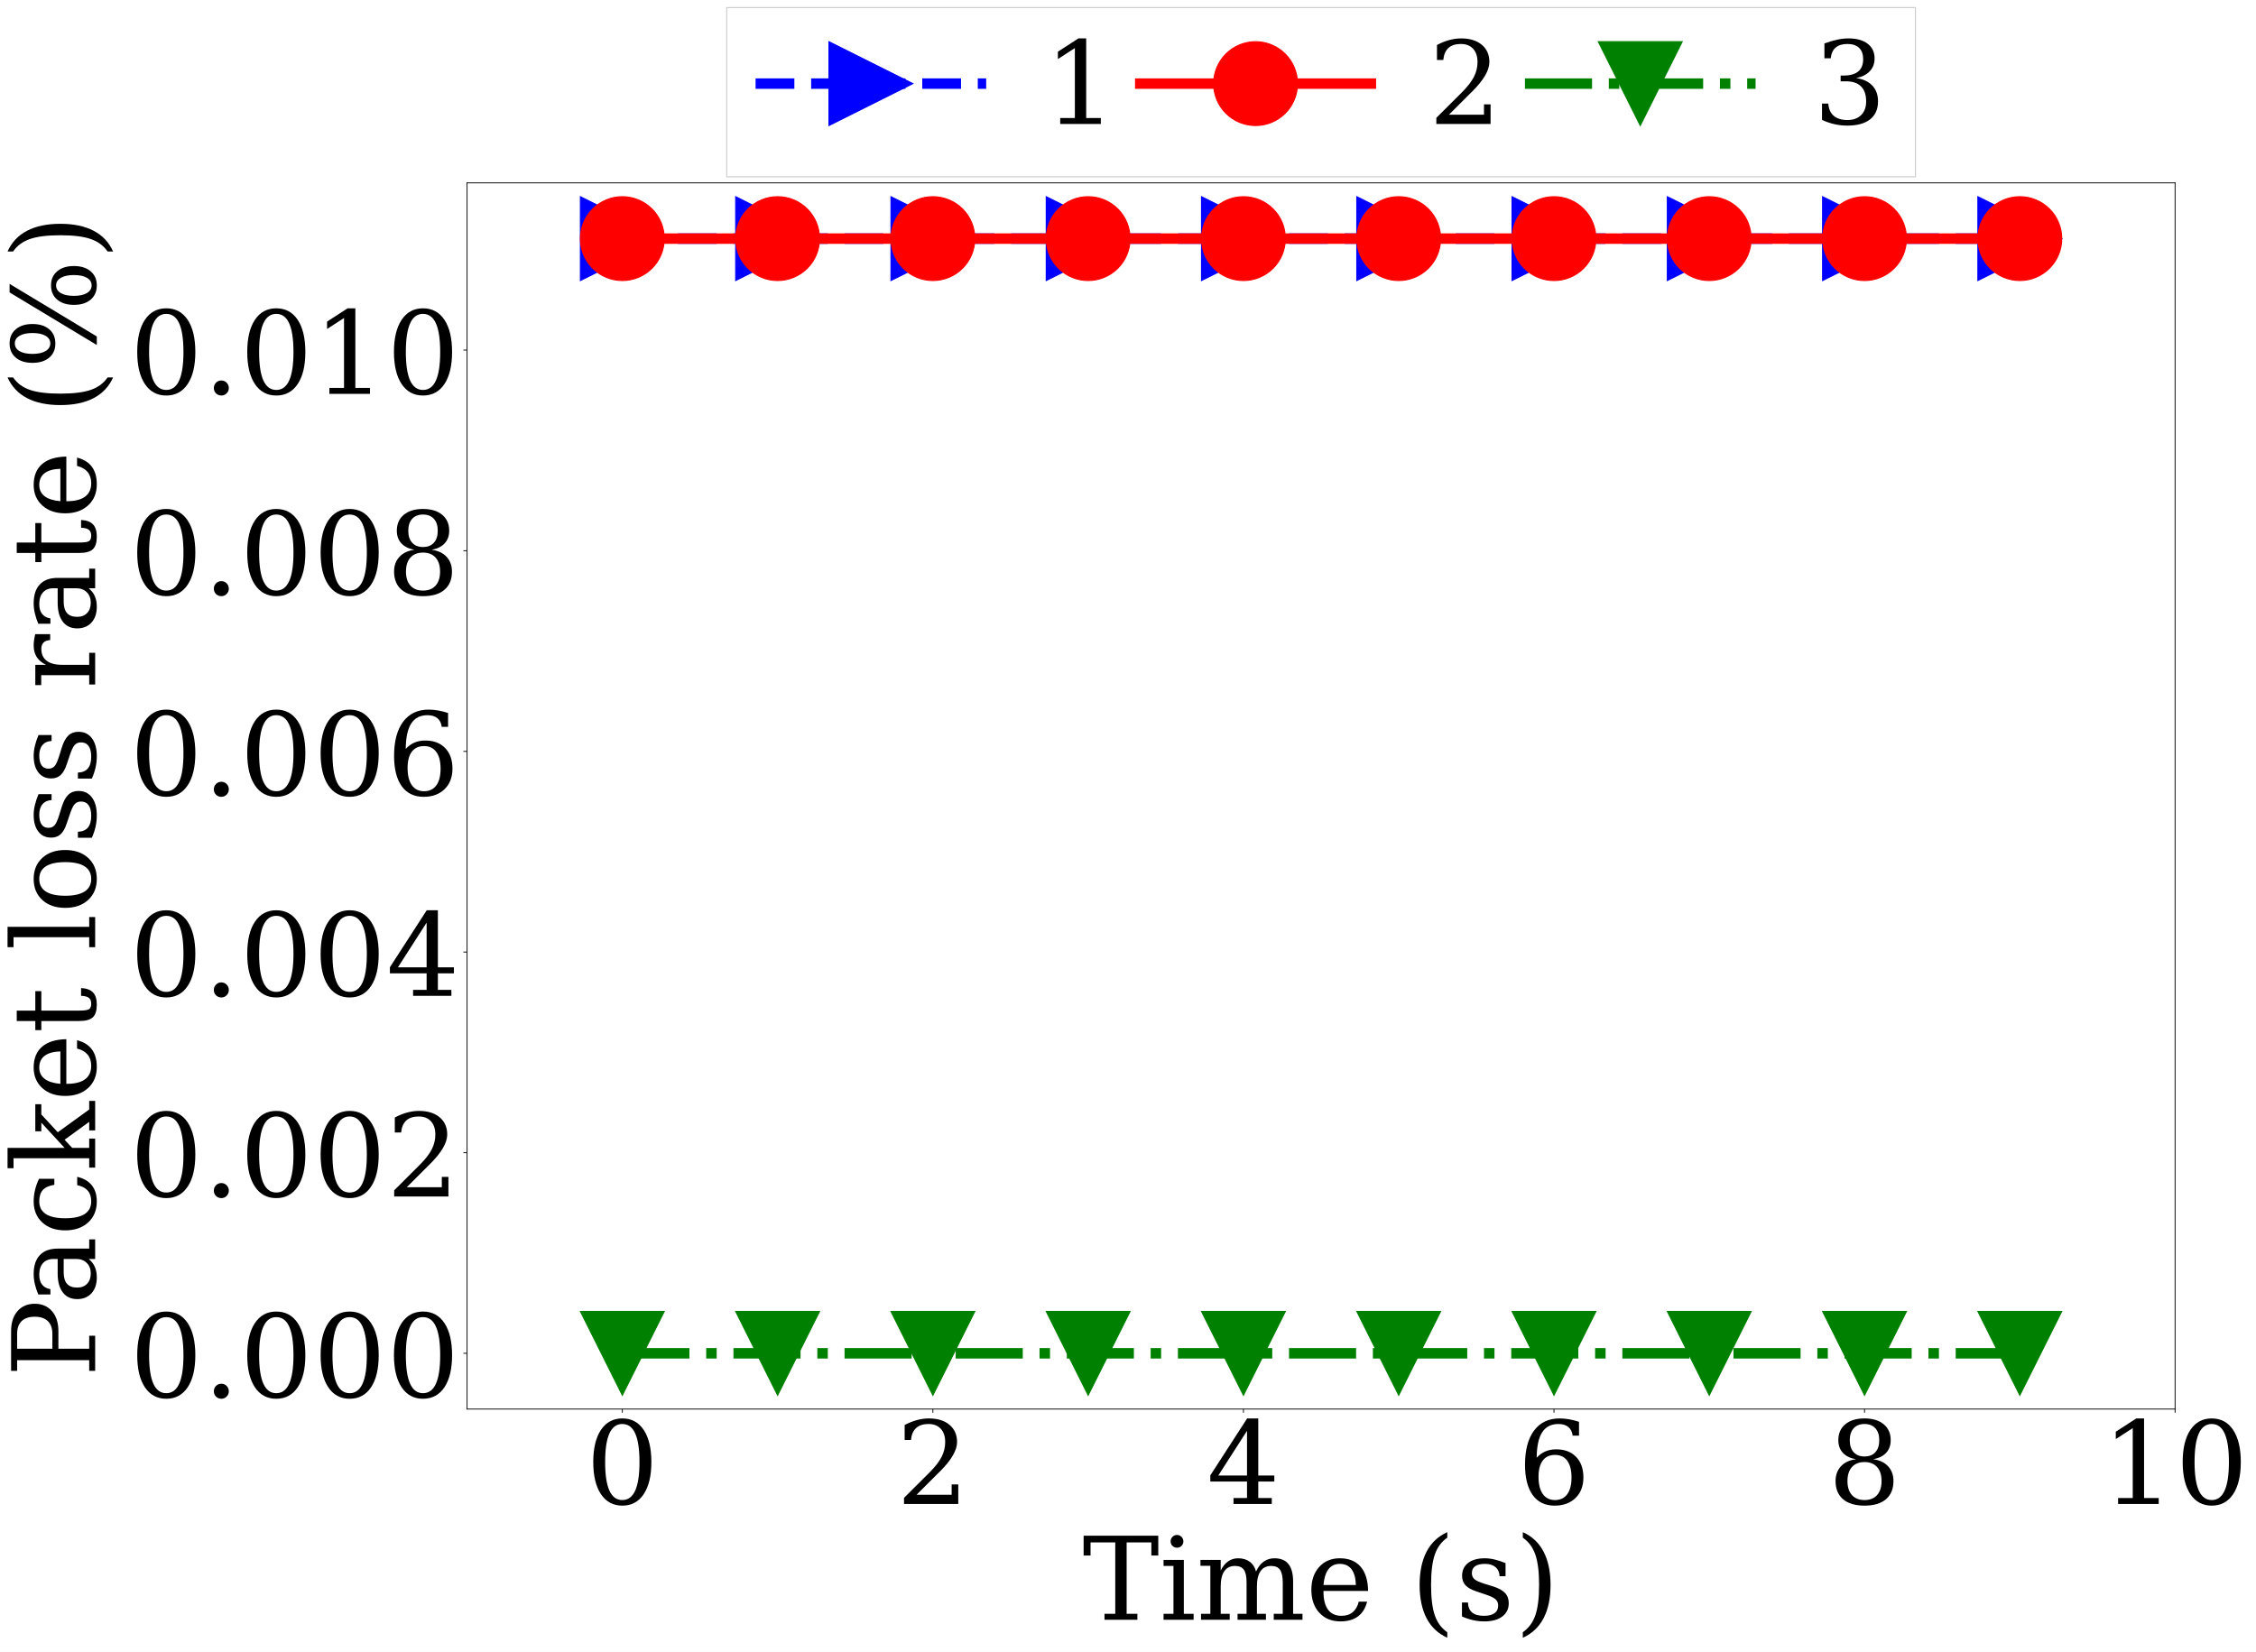
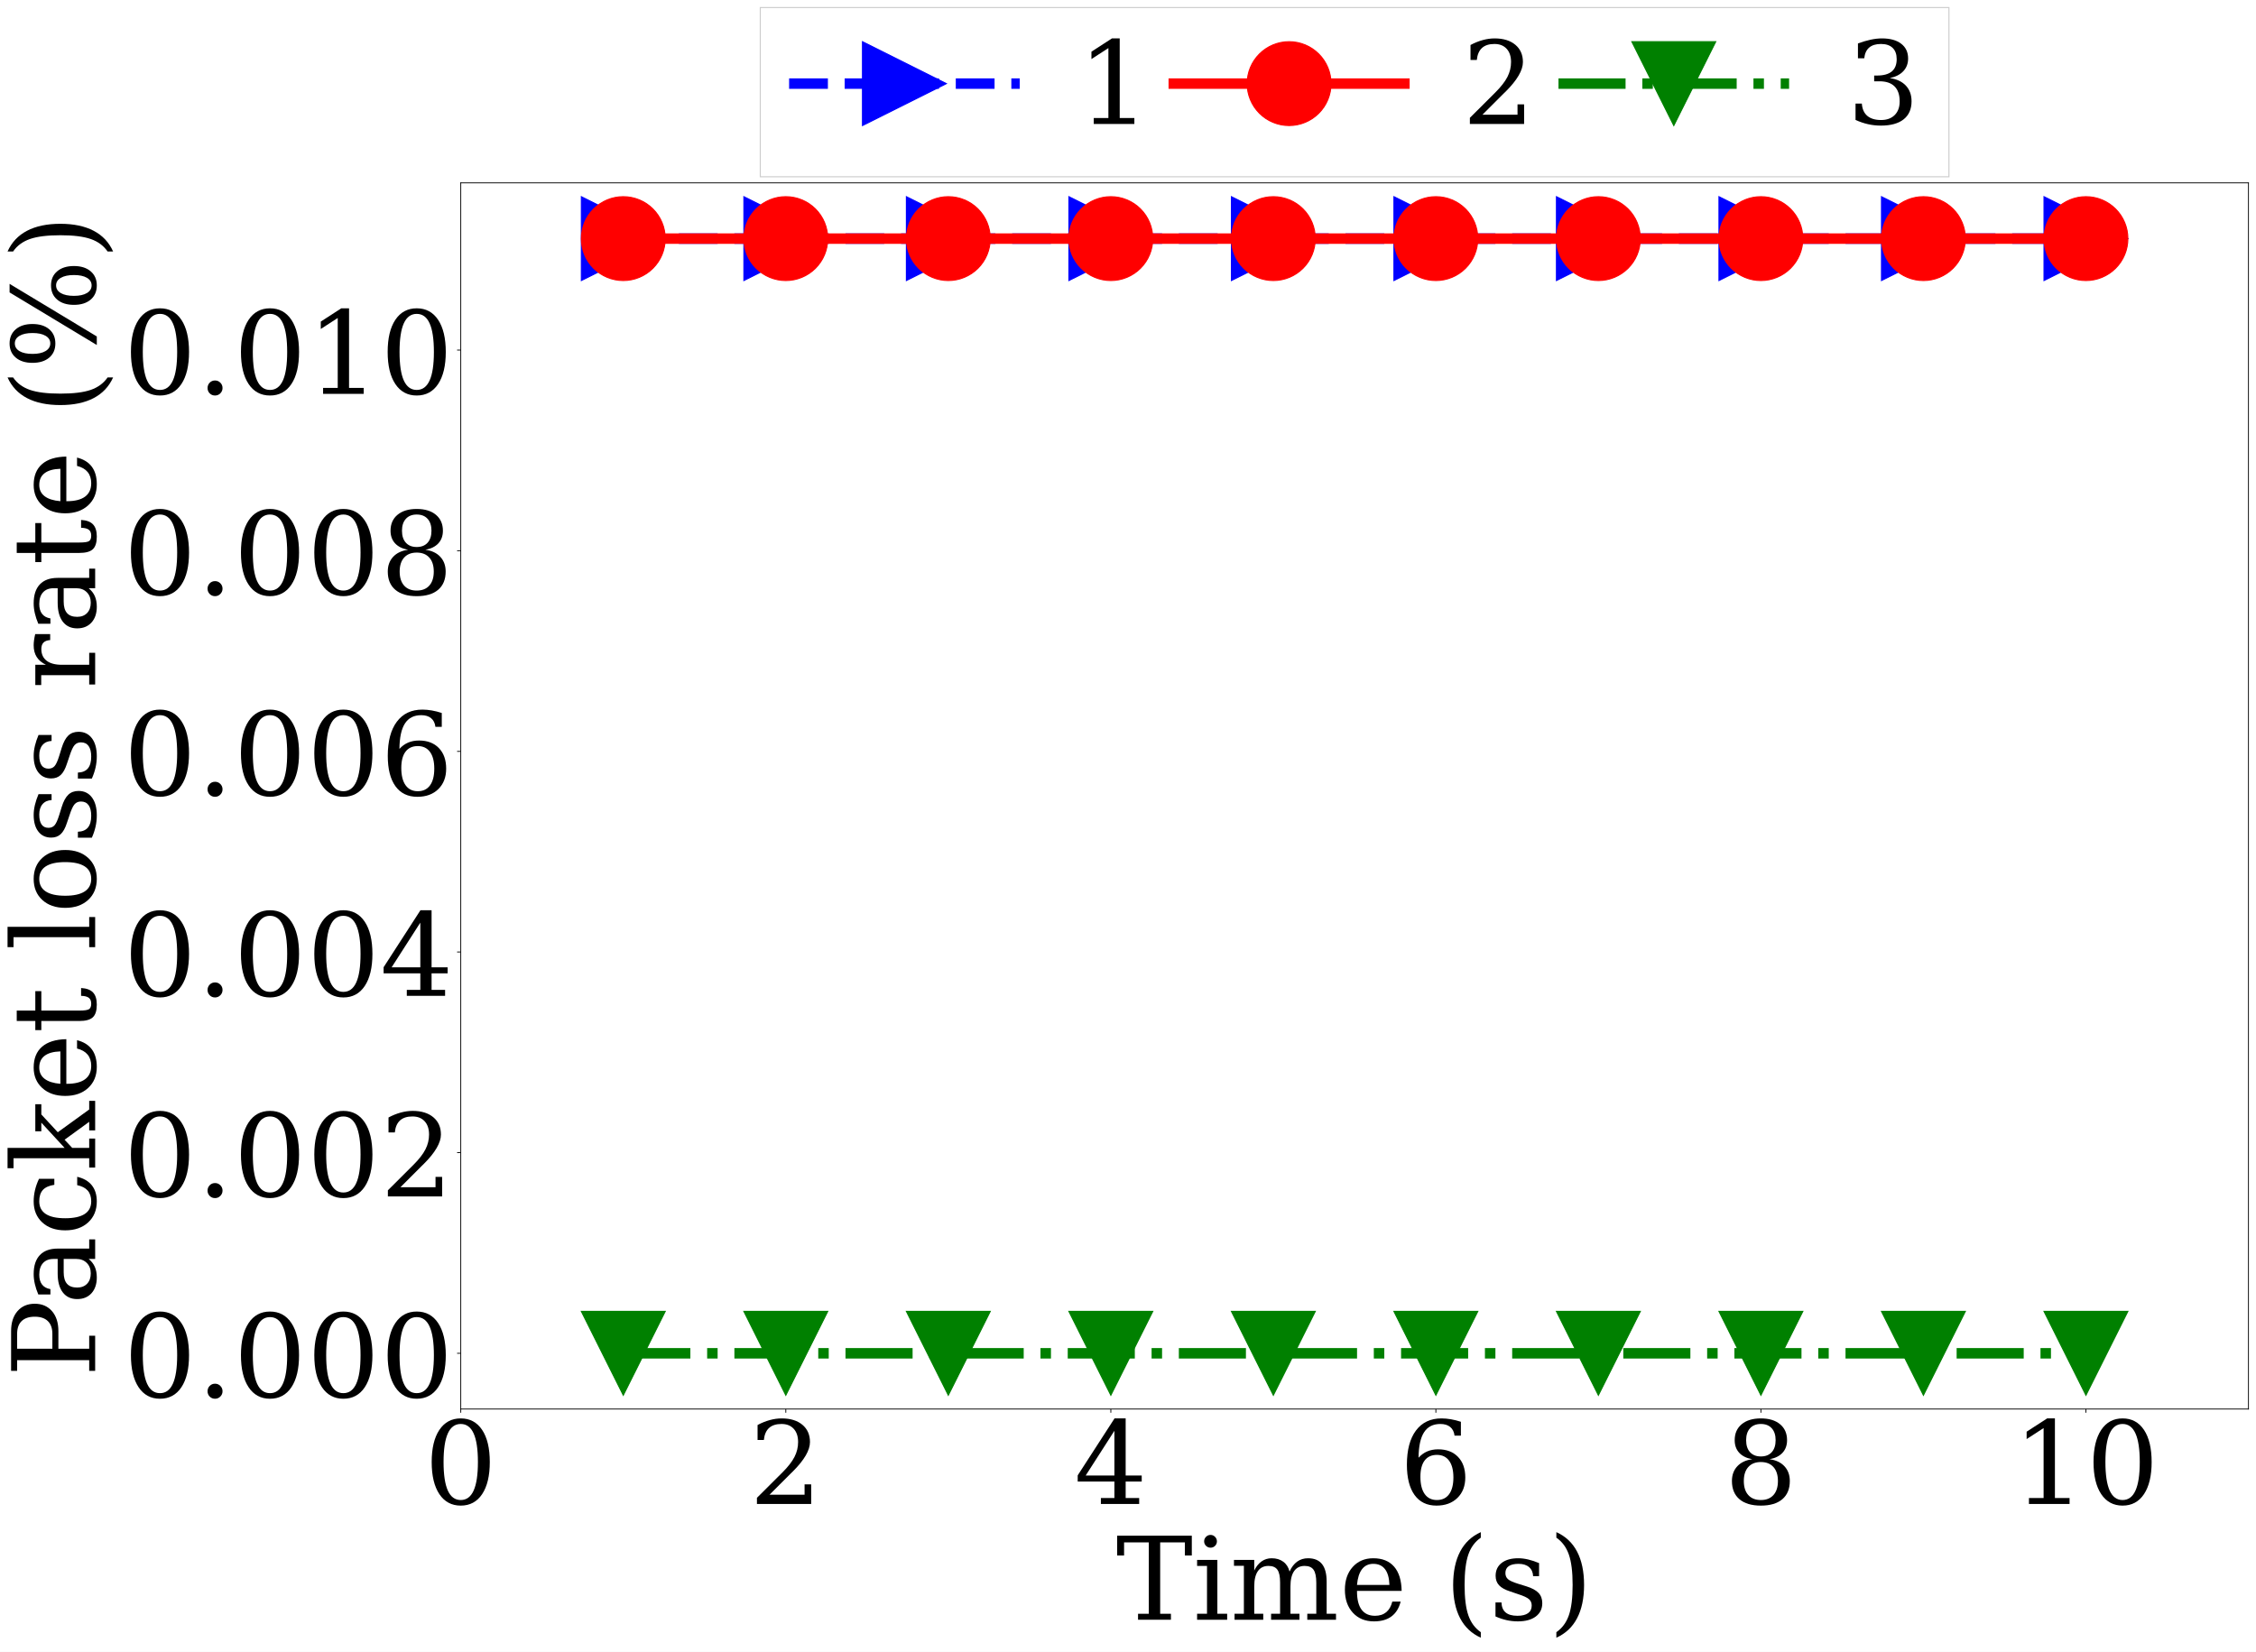
- <svg xmlns="http://www.w3.org/2000/svg" xmlns:xlink="http://www.w3.org/1999/xlink" width="2152.171pt" height="1575.566pt" viewBox="0 0 2152.171 1575.566" version="1.1">
+ <svg xmlns="http://www.w3.org/2000/svg" xmlns:xlink="http://www.w3.org/1999/xlink" width="2152.204pt" height="1575.566pt" viewBox="0 0 2152.204 1575.566" version="1.1">
  <defs>
    <style type="text/css">*{stroke-linejoin: round; stroke-linecap: butt}</style>
  </defs>
  <g id="figure_1">
    <g id="patch_1">
-       <path d="M 0 1575.566  L 2152.171 1575.566  L 2152.171 0  L 0 0  z " style="fill: #ffffff; stroke: #ffffff; stroke-linejoin: miter" />
+       <path d="M 0 1575.566  L 2152.204 1575.566  L 2152.204 0  L 0 0  z " style="fill: #ffffff; stroke: #ffffff; stroke-linejoin: miter" />
    </g>
    <g id="axes_1">
      <g id="patch_2">
-         <path d="M 445.569 1344.447  L 2074.984 1344.447  L 2074.984 174.492  L 445.569 174.492  z " style="fill: #ffffff" />
+         <path d="M 439.569 1344.447  L 2145.004 1344.447  L 2145.004 174.492  L 439.569 174.492  z " style="fill: #ffffff" />
      </g>
      <g id="matplotlib.axis_1">
        <g id="xtick_1">
          <g id="line2d_1">
            <defs>
-               <path id="m91a357476f" d="M 0 0  L 0 3.5  " style="stroke: #000000; stroke-width: 0.8" />
-             </defs>
-             <g>
-               <use xlink:href="#m91a357476f" x="593.697" y="1344.447" style="stroke: #000000; stroke-width: 0.8" />
+               <path id="m0caec8b341" d="M 0 0  L 0 3.5  " style="stroke: #000000; stroke-width: 0.8" />
+             </defs>
+             <g>
+               <use xlink:href="#m0caec8b341" x="439.569" y="1344.447" style="stroke: #000000; stroke-width: 0.8" />
            </g>
          </g>
          <g id="text_1">
-             <g transform="translate(558.7036 1435.03) scale(1.1 -1.1)">
+             <g transform="translate(404.575 1435.03) scale(1.1 -1.1)">
              <defs>
                <path id="DejaVuSerif-30" d="M 2034 219  Q 2513 219 2750 744  Q 2988 1269 2988 2328  Q 2988 3391 2750 3916  Q 2513 4441 2034 4441  Q 1556 4441 1318 3916  Q 1081 3391 1081 2328  Q 1081 1269 1318 744  Q 1556 219 2034 219  z M 2034 -91  Q 1275 -91 848 546  Q 422 1184 422 2328  Q 422 3475 848 4112  Q 1275 4750 2034 4750  Q 2797 4750 3222 4112  Q 3647 3475 3647 2328  Q 3647 1184 3222 546  Q 2797 -91 2034 -91  z " transform="scale(0.015625)" />
              </defs>
              <use xlink:href="#DejaVuSerif-30" />
            </g>
          </g>
        </g>
        <g id="xtick_2">
          <g id="line2d_2">
            <g>
-               <use xlink:href="#m91a357476f" x="889.955" y="1344.447" style="stroke: #000000; stroke-width: 0.8" />
+               <use xlink:href="#m0caec8b341" x="749.648" y="1344.447" style="stroke: #000000; stroke-width: 0.8" />
            </g>
          </g>
          <g id="text_2">
-             <g transform="translate(854.9609 1435.03) scale(1.1 -1.1)">
+             <g transform="translate(714.6541 1435.03) scale(1.1 -1.1)">
              <defs>
                <path id="DejaVuSerif-32" d="M 819 3553  L 469 3553  L 469 4384  Q 803 4563 1142 4656  Q 1481 4750 1806 4750  Q 2534 4750 2956 4397  Q 3378 4044 3378 3438  Q 3378 2753 2422 1800  Q 2347 1728 2309 1691  L 1131 513  L 3078 513  L 3078 1088  L 3444 1088  L 3444 0  L 434 0  L 434 341  L 1850 1753  Q 2319 2222 2519 2614  Q 2719 3006 2719 3438  Q 2719 3909 2473 4175  Q 2228 4441 1797 4441  Q 1350 4441 1106 4219  Q 863 3997 819 3553  z " transform="scale(0.015625)" />
              </defs>
              <use xlink:href="#DejaVuSerif-32" />
            </g>
          </g>
        </g>
        <g id="xtick_3">
          <g id="line2d_3">
            <g>
-               <use xlink:href="#m91a357476f" x="1186.212" y="1344.447" style="stroke: #000000; stroke-width: 0.8" />
+               <use xlink:href="#m0caec8b341" x="1059.727" y="1344.447" style="stroke: #000000; stroke-width: 0.8" />
            </g>
          </g>
          <g id="text_3">
-             <g transform="translate(1151.218 1435.03) scale(1.1 -1.1)">
+             <g transform="translate(1024.733 1435.03) scale(1.1 -1.1)">
              <defs>
                <path id="DejaVuSerif-34" d="M 2234 1581  L 2234 4063  L 641 1581  L 2234 1581  z M 3609 0  L 1484 0  L 1484 331  L 2234 331  L 2234 1247  L 197 1247  L 197 1588  L 2241 4750  L 2859 4750  L 2859 1581  L 3750 1581  L 3750 1247  L 2859 1247  L 2859 331  L 3609 331  L 3609 0  z " transform="scale(0.015625)" />
              </defs>
              <use xlink:href="#DejaVuSerif-34" />
            </g>
          </g>
        </g>
        <g id="xtick_4">
          <g id="line2d_4">
            <g>
-               <use xlink:href="#m91a357476f" x="1482.469" y="1344.447" style="stroke: #000000; stroke-width: 0.8" />
+               <use xlink:href="#m0caec8b341" x="1369.806" y="1344.447" style="stroke: #000000; stroke-width: 0.8" />
            </g>
          </g>
          <g id="text_4">
-             <g transform="translate(1447.475 1435.03) scale(1.1 -1.1)">
+             <g transform="translate(1334.812 1435.03) scale(1.1 -1.1)">
              <defs>
                <path id="DejaVuSerif-36" d="M 2094 219  Q 2534 219 2771 542  Q 3009 866 3009 1472  Q 3009 2078 2771 2401  Q 2534 2725 2094 2725  Q 1647 2725 1412 2412  Q 1178 2100 1178 1509  Q 1178 888 1415 553  Q 1653 219 2094 219  z M 1075 2569  Q 1288 2803 1556 2918  Q 1825 3034 2163 3034  Q 2859 3034 3264 2615  Q 3669 2197 3669 1472  Q 3669 763 3233 336  Q 2797 -91 2069 -91  Q 1278 -91 853 498  Q 428 1088 428 2181  Q 428 3406 931 4078  Q 1434 4750 2350 4750  Q 2597 4750 2869 4703  Q 3141 4656 3425 4563  L 3425 3794  L 3072 3794  Q 3034 4109 2831 4275  Q 2628 4441 2284 4441  Q 1678 4441 1381 3981  Q 1084 3522 1075 2569  z " transform="scale(0.015625)" />
              </defs>
              <use xlink:href="#DejaVuSerif-36" />
            </g>
          </g>
        </g>
        <g id="xtick_5">
          <g id="line2d_5">
            <g>
-               <use xlink:href="#m91a357476f" x="1778.726" y="1344.447" style="stroke: #000000; stroke-width: 0.8" />
+               <use xlink:href="#m0caec8b341" x="1679.885" y="1344.447" style="stroke: #000000; stroke-width: 0.8" />
            </g>
          </g>
          <g id="text_5">
-             <g transform="translate(1743.733 1435.03) scale(1.1 -1.1)">
+             <g transform="translate(1644.891 1435.03) scale(1.1 -1.1)">
              <defs>
                <path id="DejaVuSerif-38" d="M 2981 1275  Q 2981 1775 2732 2051  Q 2484 2328 2034 2328  Q 1584 2328 1336 2051  Q 1088 1775 1088 1275  Q 1088 772 1336 495  Q 1584 219 2034 219  Q 2484 219 2732 495  Q 2981 772 2981 1275  z M 2853 3541  Q 2853 3966 2637 4203  Q 2422 4441 2034 4441  Q 1650 4441 1433 4203  Q 1216 3966 1216 3541  Q 1216 3113 1433 2875  Q 1650 2638 2034 2638  Q 2422 2638 2637 2875  Q 2853 3113 2853 3541  z M 2516 2484  Q 3047 2413 3344 2092  Q 3641 1772 3641 1275  Q 3641 619 3225 264  Q 2809 -91 2034 -91  Q 1263 -91 845 264  Q 428 619 428 1275  Q 428 1772 725 2092  Q 1022 2413 1556 2484  Q 1084 2569 832 2842  Q 581 3116 581 3541  Q 581 4103 968 4426  Q 1356 4750 2034 4750  Q 2713 4750 3100 4426  Q 3488 4103 3488 3541  Q 3488 3116 3236 2842  Q 2984 2569 2516 2484  z " transform="scale(0.015625)" />
              </defs>
              <use xlink:href="#DejaVuSerif-38" />
            </g>
          </g>
        </g>
        <g id="xtick_6">
          <g id="line2d_6">
            <g>
-               <use xlink:href="#m91a357476f" x="2074.984" y="1344.447" style="stroke: #000000; stroke-width: 0.8" />
+               <use xlink:href="#m0caec8b341" x="1989.964" y="1344.447" style="stroke: #000000; stroke-width: 0.8" />
            </g>
          </g>
          <g id="text_6">
-             <g transform="translate(2004.996 1435.03) scale(1.1 -1.1)">
+             <g transform="translate(1919.977 1435.03) scale(1.1 -1.1)">
              <defs>
                <path id="DejaVuSerif-31" d="M 909 0  L 909 331  L 1722 331  L 1722 4213  L 781 3603  L 781 4013  L 1919 4750  L 2350 4750  L 2350 331  L 3163 331  L 3163 0  L 909 0  z " transform="scale(0.015625)" />
              </defs>
              <use xlink:href="#DejaVuSerif-31" />
              <use xlink:href="#DejaVuSerif-30" x="63.623" />
            </g>
          </g>
        </g>
        <g id="text_7">
-           <g transform="translate(1032.671 1545.489) scale(1.1 -1.1)">
+           <g transform="translate(1064.681 1545.489) scale(1.1 -1.1)">
            <defs>
              <path id="DejaVuSerif-54" d="M 1222 0  L 1222 331  L 1819 331  L 1819 4294  L 447 4294  L 447 3566  L 63 3566  L 63 4666  L 4206 4666  L 4206 3566  L 3822 3566  L 3822 4294  L 2450 4294  L 2450 331  L 3047 331  L 3047 0  L 1222 0  z " transform="scale(0.015625)" />
              <path id="DejaVuSerif-69" d="M 622 4353  Q 622 4497 726 4603  Q 831 4709 978 4709  Q 1122 4709 1226 4603  Q 1331 4497 1331 4353  Q 1331 4206 1228 4103  Q 1125 4000 978 4000  Q 831 4000 726 4103  Q 622 4206 622 4353  z M 1356 331  L 1900 331  L 1900 0  L 231 0  L 231 331  L 781 331  L 781 2988  L 231 2988  L 231 3322  L 1356 3322  L 1356 331  z " transform="scale(0.015625)" />
              <path id="DejaVuSerif-6d" d="M 3316 2675  Q 3481 3041 3739 3227  Q 3997 3413 4341 3413  Q 4863 3413 5119 3089  Q 5375 2766 5375 2113  L 5375 331  L 5894 331  L 5894 0  L 4300 0  L 4300 331  L 4800 331  L 4800 2047  Q 4800 2556 4650 2772  Q 4500 2988 4153 2988  Q 3769 2988 3567 2697  Q 3366 2406 3366 1850  L 3366 331  L 3866 331  L 3866 0  L 2291 0  L 2291 331  L 2791 331  L 2791 2069  Q 2791 2566 2641 2777  Q 2491 2988 2144 2988  Q 1759 2988 1557 2697  Q 1356 2406 1356 1850  L 1356 331  L 1856 331  L 1856 0  L 263 0  L 263 331  L 781 331  L 781 2994  L 231 2994  L 231 3322  L 1356 3322  L 1356 2731  Q 1516 3063 1762 3238  Q 2009 3413 2322 3413  Q 2709 3413 2968 3220  Q 3228 3028 3316 2675  z " transform="scale(0.015625)" />
              <path id="DejaVuSerif-65" d="M 3469 1600  L 991 1600  L 991 1575  Q 991 903 1244 561  Q 1497 219 1991 219  Q 2369 219 2611 417  Q 2853 616 2950 1006  L 3413 1006  Q 3275 459 2904 184  Q 2534 -91 1931 -91  Q 1203 -91 761 389  Q 319 869 319 1663  Q 319 2450 753 2931  Q 1188 3413 1894 3413  Q 2647 3413 3050 2948  Q 3453 2484 3469 1600  z M 2791 1931  Q 2772 2513 2545 2808  Q 2319 3103 1894 3103  Q 1497 3103 1269 2806  Q 1041 2509 991 1931  L 2791 1931  z " transform="scale(0.015625)" />
              <path id="DejaVuSerif-20" transform="scale(0.015625)" />
              <path id="DejaVuSerif-28" d="M 2041 -997  Q 1281 -656 893 83  Q 506 822 506 1931  Q 506 3044 893 3783  Q 1281 4522 2041 4863  L 2041 4556  Q 1559 4225 1350 3623  Q 1141 3022 1141 1931  Q 1141 844 1350 242  Q 1559 -359 2041 -691  L 2041 -997  z " transform="scale(0.015625)" />
              <path id="DejaVuSerif-73" d="M 359 184  L 359 959  L 691 959  Q 703 588 923 403  Q 1144 219 1575 219  Q 1963 219 2166 364  Q 2369 509 2369 788  Q 2369 1006 2220 1140  Q 2072 1275 1594 1428  L 1178 1569  Q 750 1706 558 1912  Q 366 2119 366 2438  Q 366 2894 700 3153  Q 1034 3413 1625 3413  Q 1888 3413 2178 3344  Q 2469 3275 2778 3144  L 2778 2419  L 2447 2419  Q 2434 2741 2221 2922  Q 2009 3103 1644 3103  Q 1281 3103 1095 2975  Q 909 2847 909 2591  Q 909 2381 1050 2254  Q 1191 2128 1613 1997  L 2069 1856  Q 2541 1709 2748 1489  Q 2956 1269 2956 922  Q 2956 450 2595 179  Q 2234 -91 1600 -91  Q 1278 -91 972 -22  Q 666 47 359 184  z " transform="scale(0.015625)" />
              <path id="DejaVuSerif-29" d="M 453 -997  L 453 -691  Q 934 -359 1145 242  Q 1356 844 1356 1931  Q 1356 3022 1145 3623  Q 934 4225 453 4556  L 453 4863  Q 1216 4522 1603 3783  Q 1991 3044 1991 1931  Q 1991 822 1603 83  Q 1216 -656 453 -997  z " transform="scale(0.015625)" />
            </defs>
            <use xlink:href="#DejaVuSerif-54" />
            <use xlink:href="#DejaVuSerif-69" x="66.699" />
            <use xlink:href="#DejaVuSerif-6d" x="98.682" />
            <use xlink:href="#DejaVuSerif-65" x="193.506" />
            <use xlink:href="#DejaVuSerif-20" x="252.686" />
            <use xlink:href="#DejaVuSerif-28" x="284.473" />
            <use xlink:href="#DejaVuSerif-73" x="323.486" />
            <use xlink:href="#DejaVuSerif-29" x="374.805" />
          </g>
        </g>
      </g>
      <g id="matplotlib.axis_2">
        <g id="ytick_1">
          <g id="line2d_7">
            <defs>
-               <path id="m712d03a98e" d="M 0 0  L -3.5 0  " style="stroke: #000000; stroke-width: 0.8" />
-             </defs>
-             <g>
-               <use xlink:href="#m712d03a98e" x="445.569" y="1291.267" style="stroke: #000000; stroke-width: 0.8" />
+               <path id="m4eee0bc1df" d="M 0 0  L -3.5 0  " style="stroke: #000000; stroke-width: 0.8" />
+             </defs>
+             <g>
+               <use xlink:href="#m4eee0bc1df" x="439.569" y="1291.267" style="stroke: #000000; stroke-width: 0.8" />
            </g>
          </g>
          <g id="text_8">
-             <g transform="translate(123.6594 1333.059) scale(1.1 -1.1)">
+             <g transform="translate(117.6594 1333.059) scale(1.1 -1.1)">
              <defs>
                <path id="DejaVuSerif-2e" d="M 603 325  Q 603 500 722 622  Q 841 744 1019 744  Q 1191 744 1312 622  Q 1434 500 1434 325  Q 1434 153 1312 31  Q 1191 -91 1019 -91  Q 841 -91 722 29  Q 603 150 603 325  z " transform="scale(0.015625)" />
              </defs>
              <use xlink:href="#DejaVuSerif-30" />
              <use xlink:href="#DejaVuSerif-2e" x="63.623" />
              <use xlink:href="#DejaVuSerif-30" x="95.41" />
              <use xlink:href="#DejaVuSerif-30" x="159.033" />
              <use xlink:href="#DejaVuSerif-30" x="222.656" />
            </g>
          </g>
        </g>
        <g id="ytick_2">
          <g id="line2d_8">
            <g>
-               <use xlink:href="#m712d03a98e" x="445.569" y="1099.82" style="stroke: #000000; stroke-width: 0.8" />
+               <use xlink:href="#m4eee0bc1df" x="439.569" y="1099.82" style="stroke: #000000; stroke-width: 0.8" />
            </g>
          </g>
          <g id="text_9">
-             <g transform="translate(123.6594 1141.611) scale(1.1 -1.1)">
+             <g transform="translate(117.6594 1141.611) scale(1.1 -1.1)">
              <use xlink:href="#DejaVuSerif-30" />
              <use xlink:href="#DejaVuSerif-2e" x="63.623" />
              <use xlink:href="#DejaVuSerif-30" x="95.41" />
              <use xlink:href="#DejaVuSerif-30" x="159.033" />
              <use xlink:href="#DejaVuSerif-32" x="222.656" />
            </g>
          </g>
        </g>
        <g id="ytick_3">
          <g id="line2d_9">
            <g>
-               <use xlink:href="#m712d03a98e" x="445.569" y="908.373" style="stroke: #000000; stroke-width: 0.8" />
+               <use xlink:href="#m4eee0bc1df" x="439.569" y="908.373" style="stroke: #000000; stroke-width: 0.8" />
            </g>
          </g>
          <g id="text_10">
-             <g transform="translate(123.6594 950.164) scale(1.1 -1.1)">
+             <g transform="translate(117.6594 950.164) scale(1.1 -1.1)">
              <use xlink:href="#DejaVuSerif-30" />
              <use xlink:href="#DejaVuSerif-2e" x="63.623" />
              <use xlink:href="#DejaVuSerif-30" x="95.41" />
              <use xlink:href="#DejaVuSerif-30" x="159.033" />
              <use xlink:href="#DejaVuSerif-34" x="222.656" />
            </g>
          </g>
        </g>
        <g id="ytick_4">
          <g id="line2d_10">
            <g>
-               <use xlink:href="#m712d03a98e" x="445.569" y="716.925" style="stroke: #000000; stroke-width: 0.8" />
+               <use xlink:href="#m4eee0bc1df" x="439.569" y="716.925" style="stroke: #000000; stroke-width: 0.8" />
            </g>
          </g>
          <g id="text_11">
-             <g transform="translate(123.6594 758.7168) scale(1.1 -1.1)">
+             <g transform="translate(117.6594 758.7168) scale(1.1 -1.1)">
              <use xlink:href="#DejaVuSerif-30" />
              <use xlink:href="#DejaVuSerif-2e" x="63.623" />
              <use xlink:href="#DejaVuSerif-30" x="95.41" />
              <use xlink:href="#DejaVuSerif-30" x="159.033" />
              <use xlink:href="#DejaVuSerif-36" x="222.656" />
            </g>
          </g>
        </g>
        <g id="ytick_5">
          <g id="line2d_11">
            <g>
-               <use xlink:href="#m712d03a98e" x="445.569" y="525.478" style="stroke: #000000; stroke-width: 0.8" />
+               <use xlink:href="#m4eee0bc1df" x="439.569" y="525.478" style="stroke: #000000; stroke-width: 0.8" />
            </g>
          </g>
          <g id="text_12">
-             <g transform="translate(123.6594 567.2695) scale(1.1 -1.1)">
+             <g transform="translate(117.6594 567.2695) scale(1.1 -1.1)">
              <use xlink:href="#DejaVuSerif-30" />
              <use xlink:href="#DejaVuSerif-2e" x="63.623" />
              <use xlink:href="#DejaVuSerif-30" x="95.41" />
              <use xlink:href="#DejaVuSerif-30" x="159.033" />
              <use xlink:href="#DejaVuSerif-38" x="222.656" />
            </g>
          </g>
        </g>
        <g id="ytick_6">
          <g id="line2d_12">
            <g>
-               <use xlink:href="#m712d03a98e" x="445.569" y="334.031" style="stroke: #000000; stroke-width: 0.8" />
+               <use xlink:href="#m4eee0bc1df" x="439.569" y="334.031" style="stroke: #000000; stroke-width: 0.8" />
            </g>
          </g>
          <g id="text_13">
-             <g transform="translate(123.6594 375.8223) scale(1.1 -1.1)">
+             <g transform="translate(117.6594 375.8223) scale(1.1 -1.1)">
              <use xlink:href="#DejaVuSerif-30" />
              <use xlink:href="#DejaVuSerif-2e" x="63.623" />
              <use xlink:href="#DejaVuSerif-30" x="95.41" />
              <use xlink:href="#DejaVuSerif-31" x="159.033" />
              <use xlink:href="#DejaVuSerif-30" x="222.656" />
            </g>
          </g>
        </g>
        <g id="text_14">
          <g transform="translate(90.78281 1314.075) rotate(-90) scale(1.1 -1.1)">
            <defs>
              <path id="DejaVuSerif-50" d="M 1581 2375  L 2406 2375  Q 2872 2375 3115 2626  Q 3359 2878 3359 3353  Q 3359 3831 3115 4081  Q 2872 4331 2406 4331  L 1581 4331  L 1581 2375  z M 353 0  L 353 331  L 947 331  L 947 4331  L 353 4331  L 353 4666  L 2559 4666  Q 3259 4666 3668 4311  Q 4078 3956 4078 3353  Q 4078 2753 3668 2397  Q 3259 2041 2559 2041  L 1581 2041  L 1581 331  L 2303 331  L 2303 0  L 353 0  z " transform="scale(0.015625)" />
              <path id="DejaVuSerif-61" d="M 2547 1044  L 2547 1747  L 1806 1747  Q 1378 1747 1168 1562  Q 959 1378 959 997  Q 959 650 1171 447  Q 1384 244 1747 244  Q 2106 244 2326 466  Q 2547 688 2547 1044  z M 3122 2075  L 3122 331  L 3634 331  L 3634 0  L 2547 0  L 2547 359  Q 2356 128 2106 18  Q 1856 -91 1522 -91  Q 969 -91 644 203  Q 319 497 319 997  Q 319 1513 691 1797  Q 1063 2081 1741 2081  L 2547 2081  L 2547 2309  Q 2547 2688 2317 2895  Q 2088 3103 1672 3103  Q 1328 3103 1125 2947  Q 922 2791 872 2484  L 575 2484  L 575 3156  Q 875 3284 1158 3348  Q 1441 3413 1709 3413  Q 2400 3413 2761 3070  Q 3122 2728 3122 2075  z " transform="scale(0.015625)" />
              <path id="DejaVuSerif-63" d="M 3291 997  Q 3169 466 2822 187  Q 2475 -91 1925 -91  Q 1200 -91 759 389  Q 319 869 319 1663  Q 319 2459 759 2936  Q 1200 3413 1925 3413  Q 2241 3413 2553 3339  Q 2866 3266 3181 3116  L 3181 2266  L 2847 2266  Q 2781 2703 2561 2903  Q 2341 3103 1931 3103  Q 1466 3103 1228 2742  Q 991 2381 991 1663  Q 991 944 1227 581  Q 1463 219 1931 219  Q 2303 219 2525 412  Q 2747 606 2828 997  L 3291 997  z " transform="scale(0.015625)" />
              <path id="DejaVuSerif-6b" d="M 1831 0  L 219 0  L 219 331  L 738 331  L 738 4531  L 184 4531  L 184 4863  L 1313 4863  L 1313 1697  L 2713 2988  L 2234 2988  L 2234 3322  L 3738 3322  L 3738 2988  L 3169 2988  L 2181 2075  L 3444 331  L 3922 331  L 3922 0  L 2284 0  L 2284 331  L 2759 331  L 1766 1697  L 1313 1275  L 1313 331  L 1831 331  L 1831 0  z " transform="scale(0.015625)" />
              <path id="DejaVuSerif-74" d="M 691 2988  L 184 2988  L 184 3322  L 691 3322  L 691 4353  L 1269 4353  L 1269 3322  L 2350 3322  L 2350 2988  L 1269 2988  L 1269 878  Q 1269 456 1350 337  Q 1431 219 1650 219  Q 1875 219 1978 351  Q 2081 484 2088 781  L 2522 781  Q 2497 328 2275 118  Q 2053 -91 1600 -91  Q 1103 -91 897 129  Q 691 350 691 878  L 691 2988  z " transform="scale(0.015625)" />
              <path id="DejaVuSerif-6c" d="M 1313 331  L 1856 331  L 1856 0  L 184 0  L 184 331  L 738 331  L 738 4531  L 184 4531  L 184 4863  L 1313 4863  L 1313 331  z " transform="scale(0.015625)" />
              <path id="DejaVuSerif-6f" d="M 1925 219  Q 2388 219 2623 584  Q 2859 950 2859 1663  Q 2859 2375 2623 2739  Q 2388 3103 1925 3103  Q 1463 3103 1227 2739  Q 991 2375 991 1663  Q 991 950 1228 584  Q 1466 219 1925 219  z M 1925 -91  Q 1200 -91 759 389  Q 319 869 319 1663  Q 319 2456 758 2934  Q 1197 3413 1925 3413  Q 2653 3413 3092 2934  Q 3531 2456 3531 1663  Q 3531 869 3092 389  Q 2653 -91 1925 -91  z " transform="scale(0.015625)" />
              <path id="DejaVuSerif-72" d="M 3059 3328  L 3059 2497  L 2728 2497  Q 2713 2744 2591 2866  Q 2469 2988 2234 2988  Q 1809 2988 1582 2694  Q 1356 2400 1356 1850  L 1356 331  L 2022 331  L 2022 0  L 263 0  L 263 331  L 781 331  L 781 2994  L 231 2994  L 231 3322  L 1356 3322  L 1356 2731  Q 1525 3078 1790 3245  Q 2056 3413 2438 3413  Q 2578 3413 2733 3391  Q 2888 3369 3059 3328  z " transform="scale(0.015625)" />
              <path id="DejaVuSerif-25" d="M 1434 4459  Q 1159 4459 1004 4200  Q 850 3941 850 3475  Q 850 3016 1008 2753  Q 1166 2491 1434 2491  Q 1700 2491 1854 2752  Q 2009 3013 2009 3475  Q 2009 3938 1854 4198  Q 1700 4459 1434 4459  z M 4653 2169  Q 4381 2169 4226 1906  Q 4072 1644 4072 1178  Q 4072 719 4228 458  Q 4384 197 4653 197  Q 4922 197 5075 458  Q 5228 719 5228 1178  Q 5228 1641 5073 1905  Q 4919 2169 4653 2169  z M 4653 2450  Q 5147 2450 5437 2106  Q 5728 1763 5728 1178  Q 5728 594 5436 251  Q 5144 -91 4653 -91  Q 4153 -91 3862 251  Q 3572 594 3572 1178  Q 3572 1766 3864 2108  Q 4156 2450 4653 2450  z M 4263 4750  L 4738 4750  L 1819 -91  L 1344 -91  L 4263 4750  z M 1428 4750  Q 1922 4750 2215 4408  Q 2509 4066 2509 3481  Q 2509 2891 2217 2550  Q 1925 2209 1428 2209  Q 931 2209 642 2551  Q 353 2894 353 3481  Q 353 4063 643 4406  Q 934 4750 1428 4750  z " transform="scale(0.015625)" />
            </defs>
            <use xlink:href="#DejaVuSerif-50" />
            <use xlink:href="#DejaVuSerif-61" x="62.785" />
            <use xlink:href="#DejaVuSerif-63" x="122.404" />
            <use xlink:href="#DejaVuSerif-6b" x="178.41" />
            <use xlink:href="#DejaVuSerif-65" x="239.006" />
            <use xlink:href="#DejaVuSerif-74" x="298.186" />
            <use xlink:href="#DejaVuSerif-20" x="338.371" />
            <use xlink:href="#DejaVuSerif-6c" x="370.158" />
            <use xlink:href="#DejaVuSerif-6f" x="402.141" />
            <use xlink:href="#DejaVuSerif-73" x="462.346" />
            <use xlink:href="#DejaVuSerif-73" x="513.664" />
            <use xlink:href="#DejaVuSerif-20" x="564.982" />
            <use xlink:href="#DejaVuSerif-72" x="596.77" />
            <use xlink:href="#DejaVuSerif-61" x="644.572" />
            <use xlink:href="#DejaVuSerif-74" x="704.191" />
            <use xlink:href="#DejaVuSerif-65" x="744.377" />
            <use xlink:href="#DejaVuSerif-20" x="803.557" />
            <use xlink:href="#DejaVuSerif-28" x="835.344" />
            <use xlink:href="#DejaVuSerif-25" x="874.357" />
            <use xlink:href="#DejaVuSerif-29" x="969.377" />
          </g>
        </g>
      </g>
      <g id="line2d_13">
-         <path d="M 593.697 227.671  L 741.826 227.671  L 889.955 227.671  L 1038.083 227.671  L 1186.212 227.671  L 1334.341 227.671  L 1482.469 227.671  L 1630.598 227.671  L 1778.726 227.671  L 1926.855 227.671  " clip-path="url(#pa96766b05c)" style="fill: none; stroke-dasharray: 37,16; stroke-dashoffset: 0; stroke: #0000ff; stroke-width: 10" />
+         <path d="M 594.608 227.671  L 749.648 227.671  L 904.687 227.671  L 1059.727 227.671  L 1214.766 227.671  L 1369.806 227.671  L 1524.846 227.671  L 1679.885 227.671  L 1834.925 227.671  L 1989.964 227.671  " clip-path="url(#p23438f2a84)" style="fill: none; stroke-dasharray: 37,16; stroke-dashoffset: 0; stroke: #0000ff; stroke-width: 10" />
        <defs>
-           <path id="m646ffdad20" d="M 40 0  L -40 -40  L -40 40  z " style="stroke: #0000ff; stroke-linejoin: miter" />
+           <path id="m0f29f99b67" d="M 40 0  L -40 -40  L -40 40  z " style="stroke: #0000ff; stroke-linejoin: miter" />
        </defs>
-         <g clip-path="url(#pa96766b05c)">
-           <use xlink:href="#m646ffdad20" x="593.697" y="227.671" style="fill: #0000ff; stroke: #0000ff; stroke-linejoin: miter" />
-           <use xlink:href="#m646ffdad20" x="741.826" y="227.671" style="fill: #0000ff; stroke: #0000ff; stroke-linejoin: miter" />
-           <use xlink:href="#m646ffdad20" x="889.955" y="227.671" style="fill: #0000ff; stroke: #0000ff; stroke-linejoin: miter" />
-           <use xlink:href="#m646ffdad20" x="1038.083" y="227.671" style="fill: #0000ff; stroke: #0000ff; stroke-linejoin: miter" />
-           <use xlink:href="#m646ffdad20" x="1186.212" y="227.671" style="fill: #0000ff; stroke: #0000ff; stroke-linejoin: miter" />
-           <use xlink:href="#m646ffdad20" x="1334.341" y="227.671" style="fill: #0000ff; stroke: #0000ff; stroke-linejoin: miter" />
-           <use xlink:href="#m646ffdad20" x="1482.469" y="227.671" style="fill: #0000ff; stroke: #0000ff; stroke-linejoin: miter" />
-           <use xlink:href="#m646ffdad20" x="1630.598" y="227.671" style="fill: #0000ff; stroke: #0000ff; stroke-linejoin: miter" />
-           <use xlink:href="#m646ffdad20" x="1778.726" y="227.671" style="fill: #0000ff; stroke: #0000ff; stroke-linejoin: miter" />
-           <use xlink:href="#m646ffdad20" x="1926.855" y="227.671" style="fill: #0000ff; stroke: #0000ff; stroke-linejoin: miter" />
+         <g clip-path="url(#p23438f2a84)">
+           <use xlink:href="#m0f29f99b67" x="594.608" y="227.671" style="fill: #0000ff; stroke: #0000ff; stroke-linejoin: miter" />
+           <use xlink:href="#m0f29f99b67" x="749.648" y="227.671" style="fill: #0000ff; stroke: #0000ff; stroke-linejoin: miter" />
+           <use xlink:href="#m0f29f99b67" x="904.687" y="227.671" style="fill: #0000ff; stroke: #0000ff; stroke-linejoin: miter" />
+           <use xlink:href="#m0f29f99b67" x="1059.727" y="227.671" style="fill: #0000ff; stroke: #0000ff; stroke-linejoin: miter" />
+           <use xlink:href="#m0f29f99b67" x="1214.766" y="227.671" style="fill: #0000ff; stroke: #0000ff; stroke-linejoin: miter" />
+           <use xlink:href="#m0f29f99b67" x="1369.806" y="227.671" style="fill: #0000ff; stroke: #0000ff; stroke-linejoin: miter" />
+           <use xlink:href="#m0f29f99b67" x="1524.846" y="227.671" style="fill: #0000ff; stroke: #0000ff; stroke-linejoin: miter" />
+           <use xlink:href="#m0f29f99b67" x="1679.885" y="227.671" style="fill: #0000ff; stroke: #0000ff; stroke-linejoin: miter" />
+           <use xlink:href="#m0f29f99b67" x="1834.925" y="227.671" style="fill: #0000ff; stroke: #0000ff; stroke-linejoin: miter" />
+           <use xlink:href="#m0f29f99b67" x="1989.964" y="227.671" style="fill: #0000ff; stroke: #0000ff; stroke-linejoin: miter" />
        </g>
      </g>
      <g id="line2d_14">
-         <path d="M 593.697 227.671  L 741.826 227.671  L 889.955 227.671  L 1038.083 227.671  L 1186.212 227.671  L 1334.341 227.671  L 1482.469 227.671  L 1630.598 227.671  L 1778.726 227.671  L 1926.855 227.671  " clip-path="url(#pa96766b05c)" style="fill: none; stroke: #ff0000; stroke-width: 10; stroke-linecap: square" />
+         <path d="M 594.608 227.671  L 749.648 227.671  L 904.687 227.671  L 1059.727 227.671  L 1214.766 227.671  L 1369.806 227.671  L 1524.846 227.671  L 1679.885 227.671  L 1834.925 227.671  L 1989.964 227.671  " clip-path="url(#p23438f2a84)" style="fill: none; stroke: #ff0000; stroke-width: 10; stroke-linecap: square" />
        <defs>
-           <path id="m14be8b8a0f" d="M 0 40  C 10.608 40 20.783 35.785 28.284 28.284  C 35.785 20.783 40 10.608 40 0  C 40 -10.608 35.785 -20.783 28.284 -28.284  C 20.783 -35.785 10.608 -40 0 -40  C -10.608 -40 -20.783 -35.785 -28.284 -28.284  C -35.785 -20.783 -40 -10.608 -40 0  C -40 10.608 -35.785 20.783 -28.284 28.284  C -20.783 35.785 -10.608 40 0 40  z " style="stroke: #ff0000" />
+           <path id="m3760336c44" d="M 0 40  C 10.608 40 20.783 35.785 28.284 28.284  C 35.785 20.783 40 10.608 40 0  C 40 -10.608 35.785 -20.783 28.284 -28.284  C 20.783 -35.785 10.608 -40 0 -40  C -10.608 -40 -20.783 -35.785 -28.284 -28.284  C -35.785 -20.783 -40 -10.608 -40 0  C -40 10.608 -35.785 20.783 -28.284 28.284  C -20.783 35.785 -10.608 40 0 40  z " style="stroke: #ff0000" />
        </defs>
-         <g clip-path="url(#pa96766b05c)">
-           <use xlink:href="#m14be8b8a0f" x="593.697" y="227.671" style="fill: #ff0000; stroke: #ff0000" />
-           <use xlink:href="#m14be8b8a0f" x="741.826" y="227.671" style="fill: #ff0000; stroke: #ff0000" />
-           <use xlink:href="#m14be8b8a0f" x="889.955" y="227.671" style="fill: #ff0000; stroke: #ff0000" />
-           <use xlink:href="#m14be8b8a0f" x="1038.083" y="227.671" style="fill: #ff0000; stroke: #ff0000" />
-           <use xlink:href="#m14be8b8a0f" x="1186.212" y="227.671" style="fill: #ff0000; stroke: #ff0000" />
-           <use xlink:href="#m14be8b8a0f" x="1334.341" y="227.671" style="fill: #ff0000; stroke: #ff0000" />
-           <use xlink:href="#m14be8b8a0f" x="1482.469" y="227.671" style="fill: #ff0000; stroke: #ff0000" />
-           <use xlink:href="#m14be8b8a0f" x="1630.598" y="227.671" style="fill: #ff0000; stroke: #ff0000" />
-           <use xlink:href="#m14be8b8a0f" x="1778.726" y="227.671" style="fill: #ff0000; stroke: #ff0000" />
-           <use xlink:href="#m14be8b8a0f" x="1926.855" y="227.671" style="fill: #ff0000; stroke: #ff0000" />
+         <g clip-path="url(#p23438f2a84)">
+           <use xlink:href="#m3760336c44" x="594.608" y="227.671" style="fill: #ff0000; stroke: #ff0000" />
+           <use xlink:href="#m3760336c44" x="749.648" y="227.671" style="fill: #ff0000; stroke: #ff0000" />
+           <use xlink:href="#m3760336c44" x="904.687" y="227.671" style="fill: #ff0000; stroke: #ff0000" />
+           <use xlink:href="#m3760336c44" x="1059.727" y="227.671" style="fill: #ff0000; stroke: #ff0000" />
+           <use xlink:href="#m3760336c44" x="1214.766" y="227.671" style="fill: #ff0000; stroke: #ff0000" />
+           <use xlink:href="#m3760336c44" x="1369.806" y="227.671" style="fill: #ff0000; stroke: #ff0000" />
+           <use xlink:href="#m3760336c44" x="1524.846" y="227.671" style="fill: #ff0000; stroke: #ff0000" />
+           <use xlink:href="#m3760336c44" x="1679.885" y="227.671" style="fill: #ff0000; stroke: #ff0000" />
+           <use xlink:href="#m3760336c44" x="1834.925" y="227.671" style="fill: #ff0000; stroke: #ff0000" />
+           <use xlink:href="#m3760336c44" x="1989.964" y="227.671" style="fill: #ff0000; stroke: #ff0000" />
        </g>
      </g>
      <g id="line2d_15">
-         <path d="M 593.697 1291.267  L 741.826 1291.267  L 889.955 1291.267  L 1038.083 1291.267  L 1186.212 1291.267  L 1334.341 1291.267  L 1482.469 1291.267  L 1630.598 1291.267  L 1778.726 1291.267  L 1926.855 1291.267  " clip-path="url(#pa96766b05c)" style="fill: none; stroke-dasharray: 64,16,10,16; stroke-dashoffset: 0; stroke: #008000; stroke-width: 10" />
+         <path d="M 594.608 1291.267  L 749.648 1291.267  L 904.687 1291.267  L 1059.727 1291.267  L 1214.766 1291.267  L 1369.806 1291.267  L 1524.846 1291.267  L 1679.885 1291.267  L 1834.925 1291.267  L 1989.964 1291.267  " clip-path="url(#p23438f2a84)" style="fill: none; stroke-dasharray: 64,16,10,16; stroke-dashoffset: 0; stroke: #008000; stroke-width: 10" />
        <defs>
-           <path id="m6e5a3f5f2d" d="M -0 40  L 40 -40  L -40 -40  z " style="stroke: #008000; stroke-linejoin: miter" />
+           <path id="m76e508f5d6" d="M -0 40  L 40 -40  L -40 -40  z " style="stroke: #008000; stroke-linejoin: miter" />
        </defs>
-         <g clip-path="url(#pa96766b05c)">
-           <use xlink:href="#m6e5a3f5f2d" x="593.697" y="1291.267" style="fill: #008000; stroke: #008000; stroke-linejoin: miter" />
-           <use xlink:href="#m6e5a3f5f2d" x="741.826" y="1291.267" style="fill: #008000; stroke: #008000; stroke-linejoin: miter" />
-           <use xlink:href="#m6e5a3f5f2d" x="889.955" y="1291.267" style="fill: #008000; stroke: #008000; stroke-linejoin: miter" />
-           <use xlink:href="#m6e5a3f5f2d" x="1038.083" y="1291.267" style="fill: #008000; stroke: #008000; stroke-linejoin: miter" />
-           <use xlink:href="#m6e5a3f5f2d" x="1186.212" y="1291.267" style="fill: #008000; stroke: #008000; stroke-linejoin: miter" />
-           <use xlink:href="#m6e5a3f5f2d" x="1334.341" y="1291.267" style="fill: #008000; stroke: #008000; stroke-linejoin: miter" />
-           <use xlink:href="#m6e5a3f5f2d" x="1482.469" y="1291.267" style="fill: #008000; stroke: #008000; stroke-linejoin: miter" />
-           <use xlink:href="#m6e5a3f5f2d" x="1630.598" y="1291.267" style="fill: #008000; stroke: #008000; stroke-linejoin: miter" />
-           <use xlink:href="#m6e5a3f5f2d" x="1778.726" y="1291.267" style="fill: #008000; stroke: #008000; stroke-linejoin: miter" />
-           <use xlink:href="#m6e5a3f5f2d" x="1926.855" y="1291.267" style="fill: #008000; stroke: #008000; stroke-linejoin: miter" />
+         <g clip-path="url(#p23438f2a84)">
+           <use xlink:href="#m76e508f5d6" x="594.608" y="1291.267" style="fill: #008000; stroke: #008000; stroke-linejoin: miter" />
+           <use xlink:href="#m76e508f5d6" x="749.648" y="1291.267" style="fill: #008000; stroke: #008000; stroke-linejoin: miter" />
+           <use xlink:href="#m76e508f5d6" x="904.687" y="1291.267" style="fill: #008000; stroke: #008000; stroke-linejoin: miter" />
+           <use xlink:href="#m76e508f5d6" x="1059.727" y="1291.267" style="fill: #008000; stroke: #008000; stroke-linejoin: miter" />
+           <use xlink:href="#m76e508f5d6" x="1214.766" y="1291.267" style="fill: #008000; stroke: #008000; stroke-linejoin: miter" />
+           <use xlink:href="#m76e508f5d6" x="1369.806" y="1291.267" style="fill: #008000; stroke: #008000; stroke-linejoin: miter" />
+           <use xlink:href="#m76e508f5d6" x="1524.846" y="1291.267" style="fill: #008000; stroke: #008000; stroke-linejoin: miter" />
+           <use xlink:href="#m76e508f5d6" x="1679.885" y="1291.267" style="fill: #008000; stroke: #008000; stroke-linejoin: miter" />
+           <use xlink:href="#m76e508f5d6" x="1834.925" y="1291.267" style="fill: #008000; stroke: #008000; stroke-linejoin: miter" />
+           <use xlink:href="#m76e508f5d6" x="1989.964" y="1291.267" style="fill: #008000; stroke: #008000; stroke-linejoin: miter" />
        </g>
      </g>
      <g id="patch_3">
-         <path d="M 445.569 1344.447  L 445.569 174.492  " style="fill: none; stroke: #000000; stroke-width: 0.8; stroke-linejoin: miter; stroke-linecap: square" />
+         <path d="M 439.569 1344.447  L 439.569 174.492  " style="fill: none; stroke: #000000; stroke-width: 0.8; stroke-linejoin: miter; stroke-linecap: square" />
      </g>
      <g id="patch_4">
-         <path d="M 2074.984 1344.447  L 2074.984 174.492  " style="fill: none; stroke: #000000; stroke-width: 0.8; stroke-linejoin: miter; stroke-linecap: square" />
+         <path d="M 2145.004 1344.447  L 2145.004 174.492  " style="fill: none; stroke: #000000; stroke-width: 0.8; stroke-linejoin: miter; stroke-linecap: square" />
      </g>
      <g id="patch_5">
-         <path d="M 445.569 1344.447  L 2074.984 1344.447  " style="fill: none; stroke: #000000; stroke-width: 0.8; stroke-linejoin: miter; stroke-linecap: square" />
+         <path d="M 439.569 1344.447  L 2145.004 1344.447  " style="fill: none; stroke: #000000; stroke-width: 0.8; stroke-linejoin: miter; stroke-linecap: square" />
      </g>
      <g id="patch_6">
-         <path d="M 445.569 174.492  L 2074.984 174.492  " style="fill: none; stroke: #000000; stroke-width: 0.8; stroke-linejoin: miter; stroke-linecap: square" />
+         <path d="M 439.569 174.492  L 2145.004 174.492  " style="fill: none; stroke: #000000; stroke-width: 0.8; stroke-linejoin: miter; stroke-linecap: square" />
      </g>
      <g id="legend_1">
        <g id="patch_7">
-           <path d="M 693.295 168.659  L 1827.257 168.659  L 1827.257 7.2  L 693.295 7.2  z " style="fill: #ffffff; stroke: #cccccc; stroke-linejoin: miter" />
+           <path d="M 725.305 168.659  L 1859.267 168.659  L 1859.267 7.2  L 725.305 7.2  z " style="fill: #ffffff; stroke: #cccccc; stroke-linejoin: miter" />
        </g>
        <g id="line2d_16">
-           <path d="M 720.795 79.783  L 830.795 79.783  L 940.795 79.783  " style="fill: none; stroke-dasharray: 37,16; stroke-dashoffset: 0; stroke: #0000ff; stroke-width: 10" />
+           <path d="M 752.805 79.783  L 862.805 79.783  L 972.805 79.783  " style="fill: none; stroke-dasharray: 37,16; stroke-dashoffset: 0; stroke: #0000ff; stroke-width: 10" />
          <g>
-             <use xlink:href="#m646ffdad20" x="830.795" y="79.783" style="fill: #0000ff; stroke: #0000ff; stroke-linejoin: miter" />
+             <use xlink:href="#m0f29f99b67" x="862.805" y="79.783" style="fill: #0000ff; stroke: #0000ff; stroke-linejoin: miter" />
          </g>
        </g>
        <g id="text_15">
-           <g transform="translate(995.795 118.2828) scale(1.1 -1.1)">
+           <g transform="translate(1027.805 118.2828) scale(1.1 -1.1)">
            <use xlink:href="#DejaVuSerif-31" />
          </g>
        </g>
        <g id="line2d_17">
-           <path d="M 1087.783 79.783  L 1197.783 79.783  L 1307.783 79.783  " style="fill: none; stroke: #ff0000; stroke-width: 10; stroke-linecap: square" />
+           <path d="M 1119.793 79.783  L 1229.793 79.783  L 1339.793 79.783  " style="fill: none; stroke: #ff0000; stroke-width: 10; stroke-linecap: square" />
          <g>
-             <use xlink:href="#m14be8b8a0f" x="1197.783" y="79.783" style="fill: #ff0000; stroke: #ff0000" />
+             <use xlink:href="#m3760336c44" x="1229.793" y="79.783" style="fill: #ff0000; stroke: #ff0000" />
          </g>
        </g>
        <g id="text_16">
-           <g transform="translate(1362.783 118.2828) scale(1.1 -1.1)">
+           <g transform="translate(1394.793 118.2828) scale(1.1 -1.1)">
            <use xlink:href="#DejaVuSerif-32" />
          </g>
        </g>
        <g id="line2d_18">
-           <path d="M 1454.77 79.783  L 1564.77 79.783  L 1674.77 79.783  " style="fill: none; stroke-dasharray: 64,16,10,16; stroke-dashoffset: 0; stroke: #008000; stroke-width: 10" />
+           <path d="M 1486.78 79.783  L 1596.78 79.783  L 1706.78 79.783  " style="fill: none; stroke-dasharray: 64,16,10,16; stroke-dashoffset: 0; stroke: #008000; stroke-width: 10" />
          <g>
-             <use xlink:href="#m6e5a3f5f2d" x="1564.77" y="79.783" style="fill: #008000; stroke: #008000; stroke-linejoin: miter" />
+             <use xlink:href="#m76e508f5d6" x="1596.78" y="79.783" style="fill: #008000; stroke: #008000; stroke-linejoin: miter" />
          </g>
        </g>
        <g id="text_17">
-           <g transform="translate(1729.77 118.2828) scale(1.1 -1.1)">
+           <g transform="translate(1761.78 118.2828) scale(1.1 -1.1)">
            <defs>
              <path id="DejaVuSerif-33" d="M 622 4469  Q 988 4606 1323 4678  Q 1659 4750 1953 4750  Q 2638 4750 3022 4454  Q 3406 4159 3406 3634  Q 3406 3213 3140 2930  Q 2875 2647 2388 2547  Q 2963 2466 3280 2130  Q 3597 1794 3597 1259  Q 3597 606 3158 257  Q 2719 -91 1894 -91  Q 1528 -91 1179 -12  Q 831 66 488 225  L 488 1131  L 838 1131  Q 869 681 1141 450  Q 1413 219 1906 219  Q 2384 219 2661 495  Q 2938 772 2938 1253  Q 2938 1803 2653 2086  Q 2369 2369 1819 2369  L 1522 2369  L 1522 2688  L 1678 2688  Q 2225 2688 2498 2914  Q 2772 3141 2772 3597  Q 2772 4006 2547 4223  Q 2322 4441 1900 4441  Q 1478 4441 1245 4241  Q 1013 4041 972 3647  L 622 3647  L 622 4469  z " transform="scale(0.015625)" />
            </defs>
            <use xlink:href="#DejaVuSerif-33" />
          </g>
        </g>
      </g>
    </g>
  </g>
  <defs>
-     <clipPath id="pa96766b05c">
-       <rect x="445.569" y="174.492" width="1629.415" height="1169.955" />
+     <clipPath id="p23438f2a84">
+       <rect x="439.569" y="174.492" width="1705.435" height="1169.955" />
    </clipPath>
  </defs>
</svg>
